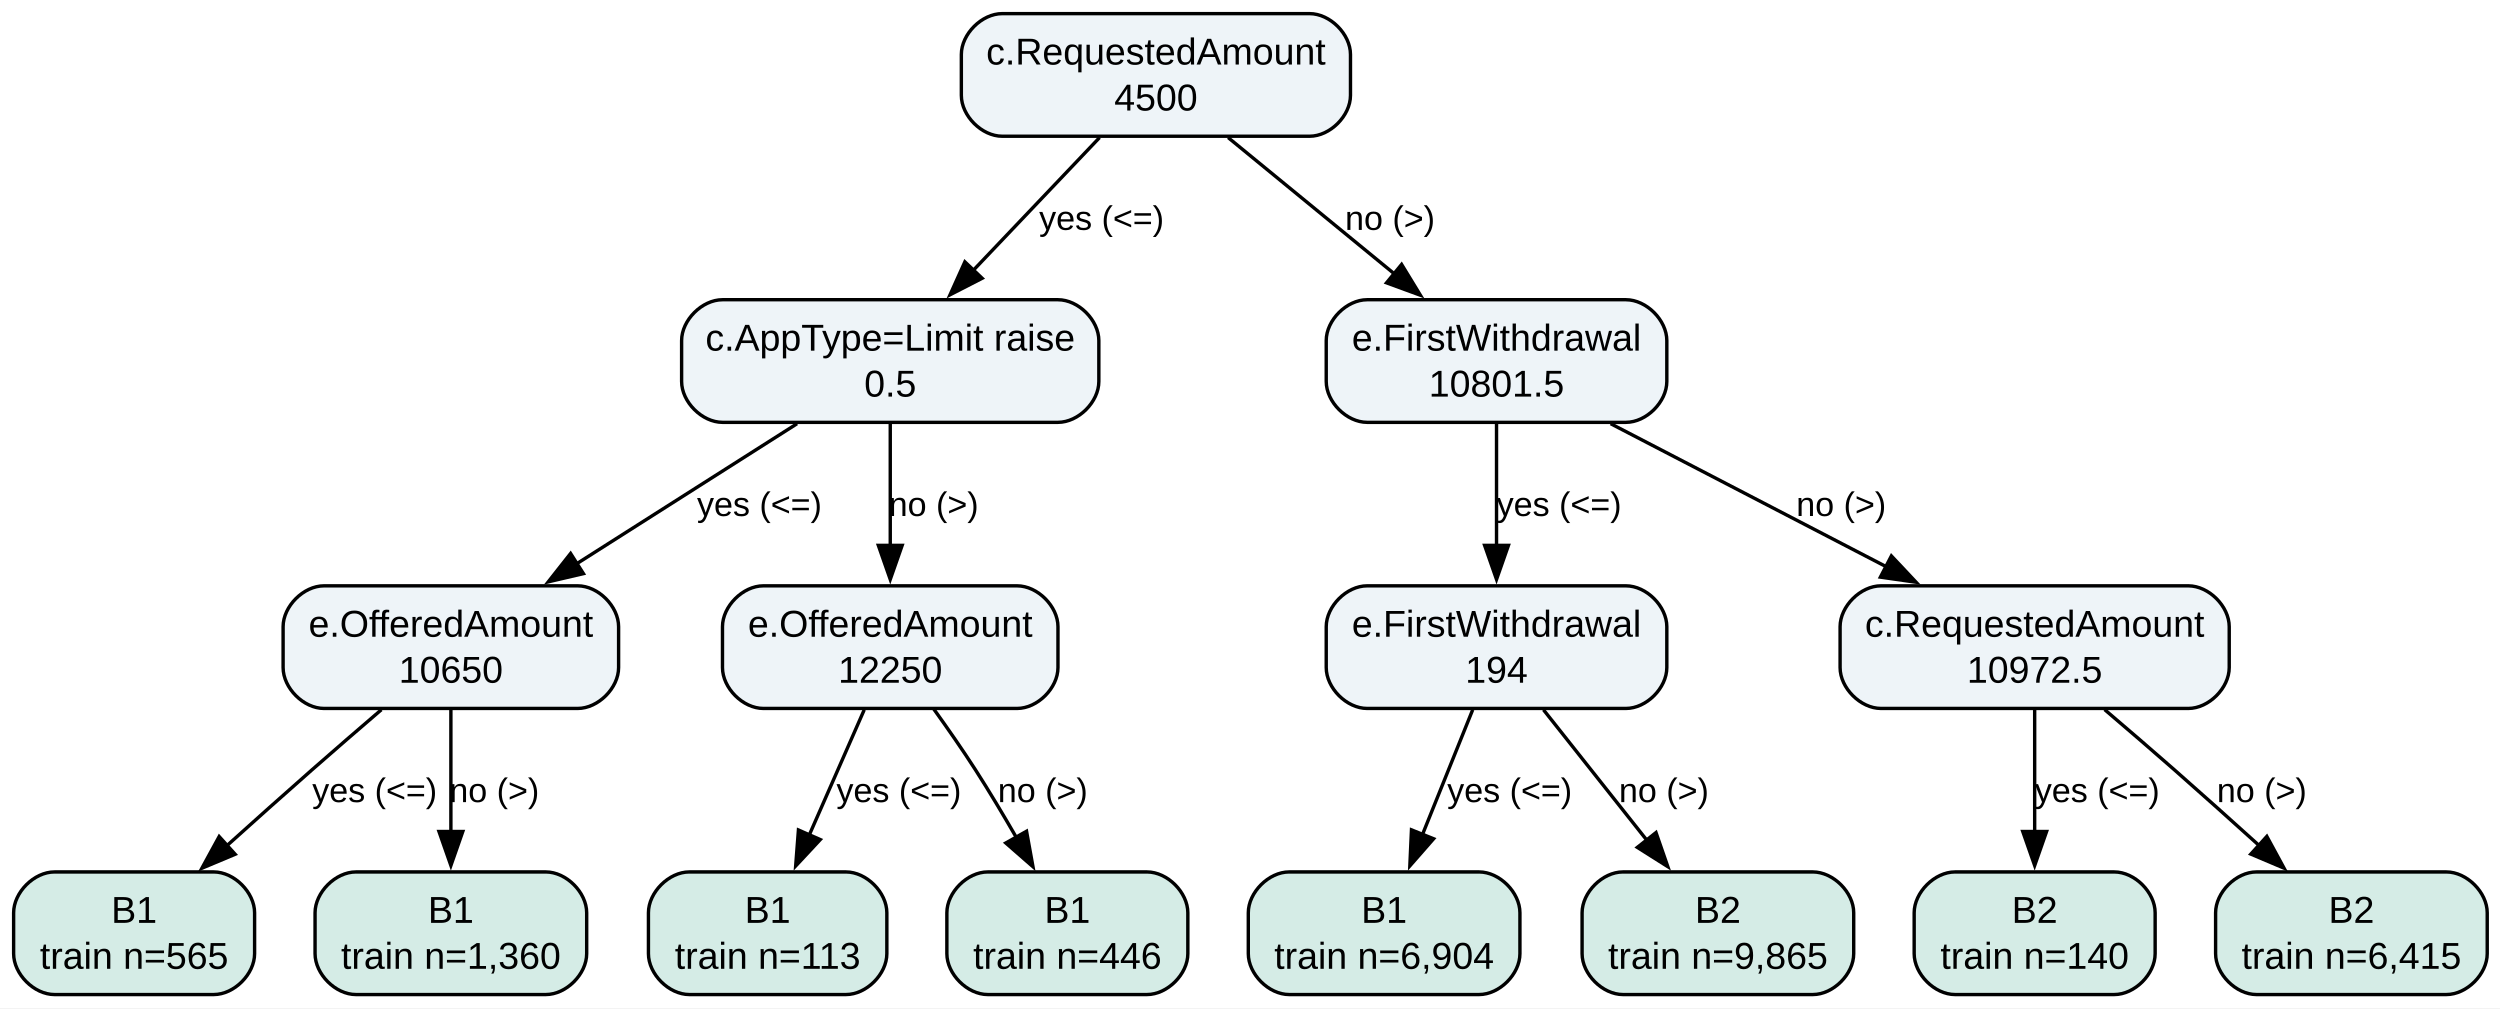
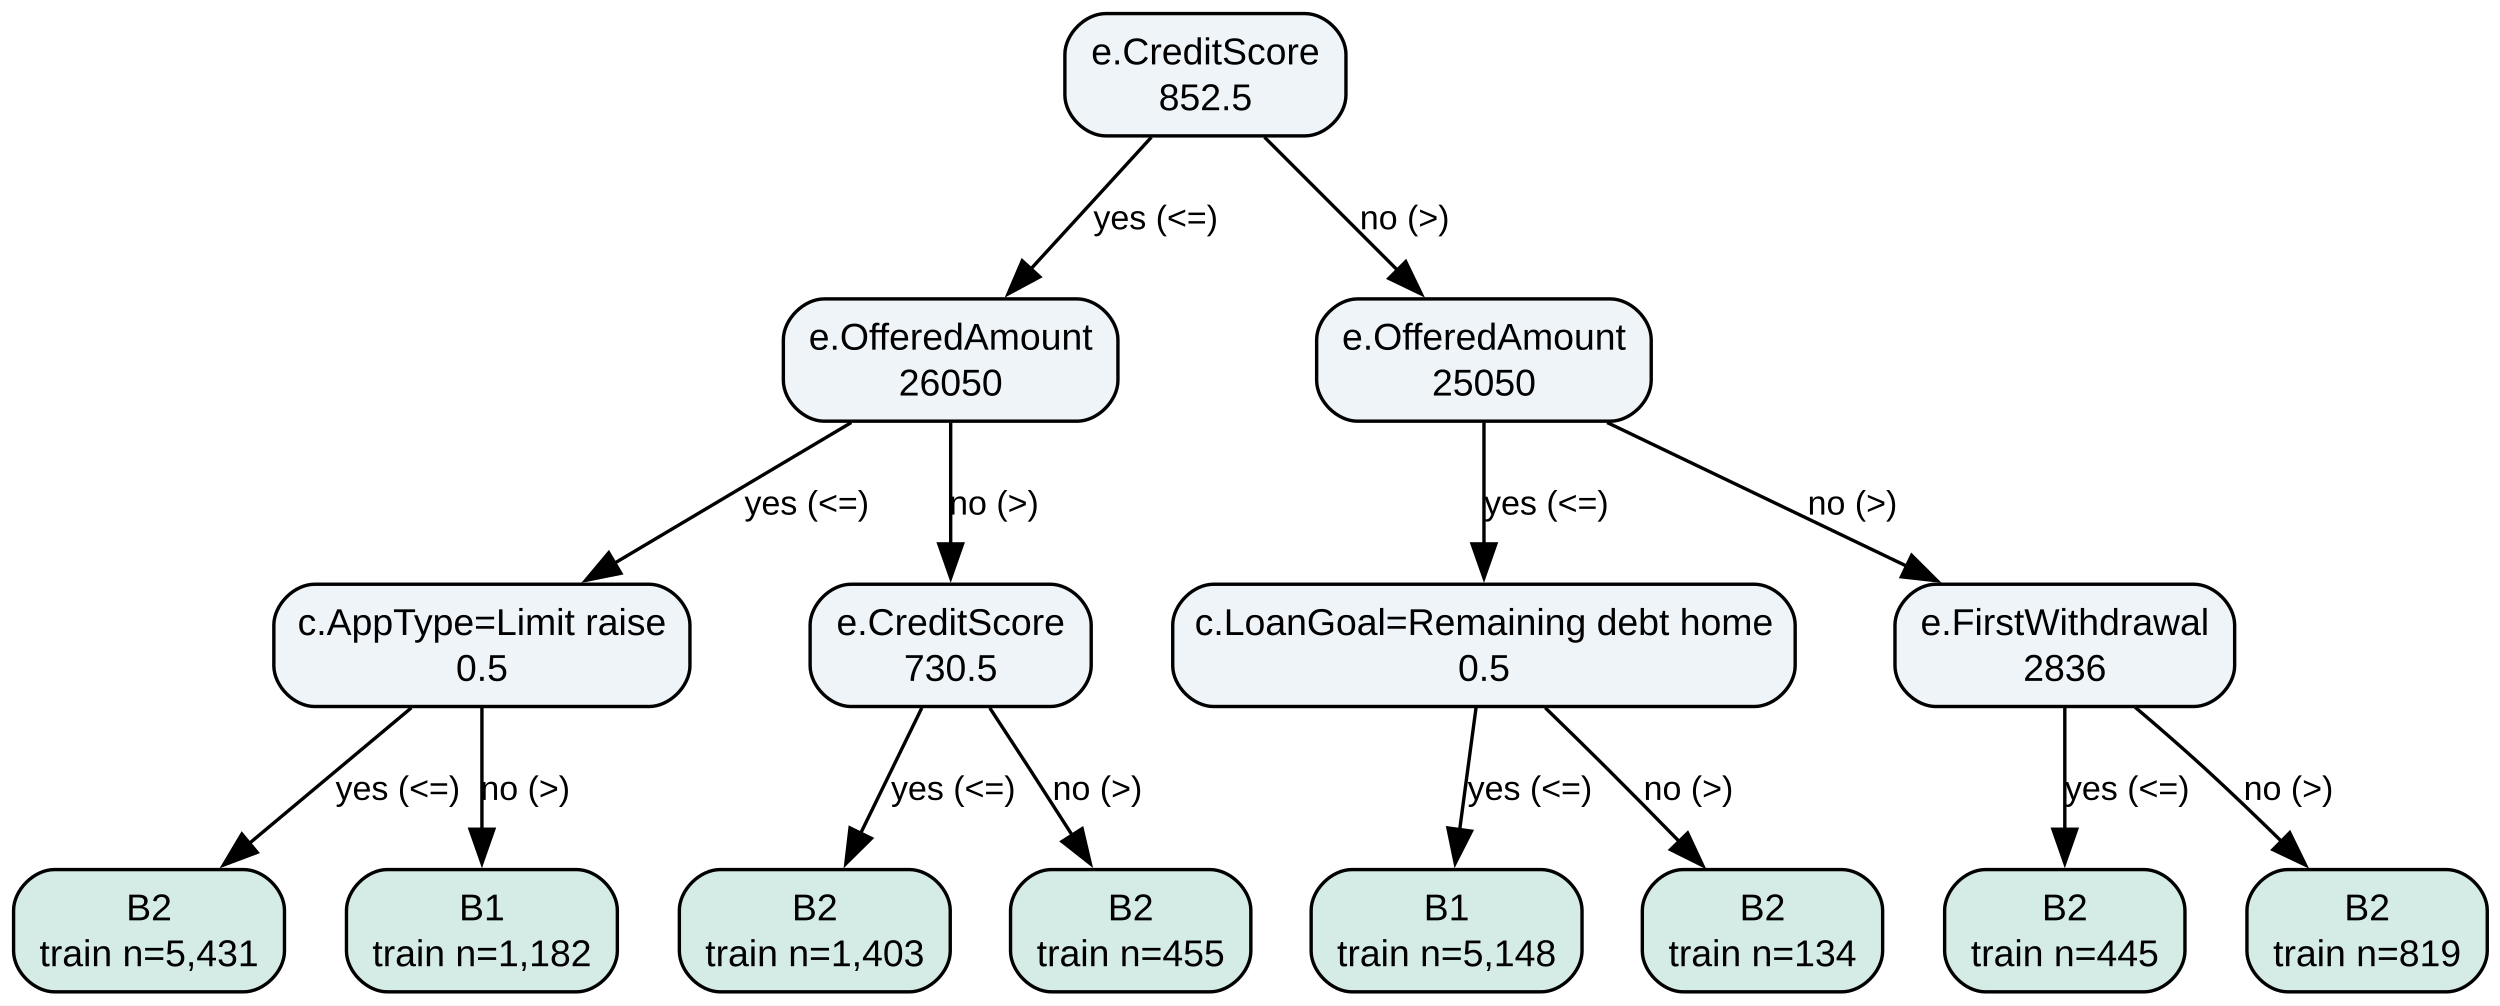
- <svg xmlns="http://www.w3.org/2000/svg" width="734pt" height="296pt" viewBox="0.00 0.00 734.00 296.00">
+ <svg xmlns="http://www.w3.org/2000/svg" width="736pt" height="296pt" viewBox="0.00 0.00 736.00 296.00">
  <g id="graph0" class="graph" transform="scale(1 1) rotate(0) translate(4 292)">
-     <polygon fill="white" stroke="none" points="-4,4 -4,-292 730.25,-292 730.25,4 -4,4" />
+     <polygon fill="white" stroke="none" points="-4,4 -4,-292 732.25,-292 732.25,4 -4,4" />
    <g id="node1" class="node">
-       <path fill="#eef4f8" stroke="black" d="M380.5,-288C380.5,-288 290.25,-288 290.25,-288 284.25,-288 278.25,-282 278.25,-276 278.25,-276 278.25,-264 278.25,-264 278.25,-258 284.25,-252 290.25,-252 290.25,-252 380.5,-252 380.5,-252 386.5,-252 392.5,-258 392.5,-264 392.5,-264 392.5,-276 392.5,-276 392.5,-282 386.5,-288 380.5,-288" />
-       <text xml:space="preserve" text-anchor="middle" x="335.38" y="-273.05" font-family="Arial" font-size="11.00">c.RequestedAmount</text>
-       <text xml:space="preserve" text-anchor="middle" x="335.38" y="-259.55" font-family="Arial" font-size="11.00">4500</text>
+       <path fill="#eef4f8" stroke="black" d="M380.25,-288C380.25,-288 321.5,-288 321.5,-288 315.5,-288 309.5,-282 309.5,-276 309.5,-276 309.5,-264 309.5,-264 309.5,-258 315.5,-252 321.5,-252 321.5,-252 380.25,-252 380.25,-252 386.25,-252 392.25,-258 392.25,-264 392.25,-264 392.25,-276 392.25,-276 392.25,-282 386.25,-288 380.25,-288" />
+       <text xml:space="preserve" text-anchor="middle" x="350.88" y="-273.05" font-family="Arial" font-size="11.00">e.CreditScore</text>
+       <text xml:space="preserve" text-anchor="middle" x="350.88" y="-259.55" font-family="Arial" font-size="11.00">852.5</text>
    </g>
    <g id="node2" class="node">
-       <path fill="#eef4f8" stroke="black" d="M306.62,-204C306.62,-204 208.12,-204 208.12,-204 202.12,-204 196.12,-198 196.12,-192 196.12,-192 196.12,-180 196.12,-180 196.12,-174 202.12,-168 208.12,-168 208.12,-168 306.62,-168 306.62,-168 312.62,-168 318.62,-174 318.62,-180 318.62,-180 318.62,-192 318.62,-192 318.62,-198 312.62,-204 306.62,-204" />
-       <text xml:space="preserve" text-anchor="middle" x="257.38" y="-189.05" font-family="Arial" font-size="11.00">c.AppType=Limit raise</text>
-       <text xml:space="preserve" text-anchor="middle" x="257.38" y="-175.55" font-family="Arial" font-size="11.00">0.5</text>
+       <path fill="#eef4f8" stroke="black" d="M313.12,-204C313.12,-204 238.62,-204 238.62,-204 232.62,-204 226.62,-198 226.62,-192 226.62,-192 226.62,-180 226.62,-180 226.62,-174 232.62,-168 238.62,-168 238.62,-168 313.12,-168 313.12,-168 319.12,-168 325.12,-174 325.12,-180 325.12,-180 325.12,-192 325.12,-192 325.12,-198 319.12,-204 313.12,-204" />
+       <text xml:space="preserve" text-anchor="middle" x="275.88" y="-189.05" font-family="Arial" font-size="11.00">e.OfferedAmount</text>
+       <text xml:space="preserve" text-anchor="middle" x="275.88" y="-175.55" font-family="Arial" font-size="11.00">26050</text>
    </g>
    <g id="edge1" class="edge">
-       <path fill="none" stroke="black" d="M318.83,-251.61C308.08,-240.3 293.87,-225.36 281.82,-212.7" />
-       <polygon fill="black" stroke="black" points="284.36,-210.3 274.94,-205.46 279.29,-215.12 284.36,-210.3" />
-       <text xml:space="preserve" text-anchor="middle" x="319.42" y="-224.5" font-family="Arial" font-size="10.00">yes (&lt;=)</text>
+       <path fill="none" stroke="black" d="M334.97,-251.61C324.63,-240.3 310.96,-225.36 299.38,-212.7" />
+       <polygon fill="black" stroke="black" points="302.11,-210.5 292.78,-205.48 296.95,-215.22 302.11,-210.5" />
+       <text xml:space="preserve" text-anchor="middle" x="336.24" y="-224.5" font-family="Arial" font-size="10.00">yes (&lt;=)</text>
    </g>
    <g id="node9" class="node">
-       <path fill="#eef4f8" stroke="black" d="M473.38,-204C473.38,-204 397.38,-204 397.38,-204 391.38,-204 385.38,-198 385.38,-192 385.38,-192 385.38,-180 385.38,-180 385.38,-174 391.38,-168 397.38,-168 397.38,-168 473.38,-168 473.38,-168 479.38,-168 485.38,-174 485.38,-180 485.38,-180 485.38,-192 485.38,-192 485.38,-198 479.38,-204 473.38,-204" />
-       <text xml:space="preserve" text-anchor="middle" x="435.38" y="-189.05" font-family="Arial" font-size="11.00">e.FirstWithdrawal</text>
-       <text xml:space="preserve" text-anchor="middle" x="435.38" y="-175.55" font-family="Arial" font-size="11.00">10801.5</text>
+       <path fill="#eef4f8" stroke="black" d="M470.12,-204C470.12,-204 395.62,-204 395.62,-204 389.62,-204 383.62,-198 383.62,-192 383.62,-192 383.62,-180 383.62,-180 383.62,-174 389.62,-168 395.62,-168 395.62,-168 470.12,-168 470.12,-168 476.12,-168 482.12,-174 482.12,-180 482.12,-180 482.12,-192 482.12,-192 482.12,-198 476.12,-204 470.12,-204" />
+       <text xml:space="preserve" text-anchor="middle" x="432.88" y="-189.05" font-family="Arial" font-size="11.00">e.OfferedAmount</text>
+       <text xml:space="preserve" text-anchor="middle" x="432.88" y="-175.55" font-family="Arial" font-size="11.00">25050</text>
    </g>
    <g id="edge8" class="edge">
-       <path fill="none" stroke="black" d="M356.58,-251.61C370.77,-239.98 389.65,-224.5 405.37,-211.61" />
-       <polygon fill="black" stroke="black" points="407.51,-214.37 413.03,-205.32 403.08,-208.96 407.51,-214.37" />
-       <text xml:space="preserve" text-anchor="middle" x="404.11" y="-224.5" font-family="Arial" font-size="10.00">no (&gt;)</text>
+       <path fill="none" stroke="black" d="M368.27,-251.61C379.68,-240.19 394.8,-225.08 407.54,-212.33" />
+       <polygon fill="black" stroke="black" points="409.84,-214.98 414.44,-205.44 404.89,-210.03 409.84,-214.98" />
+       <text xml:space="preserve" text-anchor="middle" x="409.53" y="-224.5" font-family="Arial" font-size="10.00">no (&gt;)</text>
    </g>
    <g id="node3" class="node">
-       <path fill="#eef4f8" stroke="black" d="M165.62,-120C165.62,-120 91.12,-120 91.12,-120 85.12,-120 79.12,-114 79.12,-108 79.12,-108 79.12,-96 79.12,-96 79.12,-90 85.12,-84 91.12,-84 91.12,-84 165.62,-84 165.62,-84 171.62,-84 177.62,-90 177.62,-96 177.62,-96 177.62,-108 177.62,-108 177.62,-114 171.62,-120 165.62,-120" />
-       <text xml:space="preserve" text-anchor="middle" x="128.38" y="-105.05" font-family="Arial" font-size="11.00">e.OfferedAmount</text>
-       <text xml:space="preserve" text-anchor="middle" x="128.38" y="-91.55" font-family="Arial" font-size="11.00">10650</text>
+       <path fill="#eef4f8" stroke="black" d="M187.12,-120C187.12,-120 88.62,-120 88.62,-120 82.62,-120 76.62,-114 76.62,-108 76.62,-108 76.62,-96 76.62,-96 76.62,-90 82.62,-84 88.62,-84 88.62,-84 187.12,-84 187.12,-84 193.12,-84 199.12,-90 199.12,-96 199.12,-96 199.12,-108 199.12,-108 199.12,-114 193.12,-120 187.12,-120" />
+       <text xml:space="preserve" text-anchor="middle" x="137.88" y="-105.05" font-family="Arial" font-size="11.00">c.AppType=Limit raise</text>
+       <text xml:space="preserve" text-anchor="middle" x="137.88" y="-91.55" font-family="Arial" font-size="11.00">0.5</text>
    </g>
    <g id="edge2" class="edge">
-       <path fill="none" stroke="black" d="M230.02,-167.61C211.2,-155.65 186,-139.63 165.39,-126.53" />
-       <polygon fill="black" stroke="black" points="167.29,-123.59 156.97,-121.18 163.53,-129.5 167.29,-123.59" />
-       <text xml:space="preserve" text-anchor="middle" x="218.97" y="-140.5" font-family="Arial" font-size="10.00">yes (&lt;=)</text>
+       <path fill="none" stroke="black" d="M246.61,-167.61C226.3,-155.54 199.02,-139.34 176.87,-126.17" />
+       <polygon fill="black" stroke="black" points="178.78,-123.24 168.4,-121.14 175.21,-129.26 178.78,-123.24" />
+       <text xml:space="preserve" text-anchor="middle" x="233.51" y="-140.5" font-family="Arial" font-size="10.00">yes (&lt;=)</text>
    </g>
    <g id="node6" class="node">
-       <path fill="#eef4f8" stroke="black" d="M294.62,-120C294.62,-120 220.12,-120 220.12,-120 214.12,-120 208.12,-114 208.12,-108 208.12,-108 208.12,-96 208.12,-96 208.12,-90 214.12,-84 220.12,-84 220.12,-84 294.62,-84 294.62,-84 300.62,-84 306.62,-90 306.62,-96 306.62,-96 306.62,-108 306.62,-108 306.62,-114 300.62,-120 294.62,-120" />
-       <text xml:space="preserve" text-anchor="middle" x="257.38" y="-105.05" font-family="Arial" font-size="11.00">e.OfferedAmount</text>
-       <text xml:space="preserve" text-anchor="middle" x="257.38" y="-91.55" font-family="Arial" font-size="11.00">12250</text>
+       <path fill="#eef4f8" stroke="black" d="M305.25,-120C305.25,-120 246.5,-120 246.5,-120 240.5,-120 234.5,-114 234.5,-108 234.5,-108 234.5,-96 234.5,-96 234.5,-90 240.5,-84 246.5,-84 246.5,-84 305.25,-84 305.25,-84 311.25,-84 317.25,-90 317.25,-96 317.25,-96 317.25,-108 317.25,-108 317.25,-114 311.25,-120 305.25,-120" />
+       <text xml:space="preserve" text-anchor="middle" x="275.88" y="-105.05" font-family="Arial" font-size="11.00">e.CreditScore</text>
+       <text xml:space="preserve" text-anchor="middle" x="275.88" y="-91.55" font-family="Arial" font-size="11.00">730.5</text>
    </g>
    <g id="edge5" class="edge">
-       <path fill="none" stroke="black" d="M257.38,-167.61C257.38,-157.17 257.38,-143.64 257.38,-131.66" />
-       <polygon fill="black" stroke="black" points="260.88,-131.88 257.38,-121.88 253.88,-131.88 260.88,-131.88" />
-       <text xml:space="preserve" text-anchor="middle" x="270.12" y="-140.5" font-family="Arial" font-size="10.00">no (&gt;)</text>
+       <path fill="none" stroke="black" d="M275.88,-167.61C275.88,-157.17 275.88,-143.64 275.88,-131.66" />
+       <polygon fill="black" stroke="black" points="279.38,-131.88 275.88,-121.88 272.38,-131.88 279.38,-131.88" />
+       <text xml:space="preserve" text-anchor="middle" x="288.62" y="-140.5" font-family="Arial" font-size="10.00">no (&gt;)</text>
    </g>
    <g id="node4" class="node">
-       <path fill="#d5ece6" stroke="black" d="M58.75,-36C58.75,-36 12,-36 12,-36 6,-36 0,-30 0,-24 0,-24 0,-12 0,-12 0,-6 6,0 12,0 12,0 58.75,0 58.75,0 64.75,0 70.75,-6 70.75,-12 70.75,-12 70.75,-24 70.75,-24 70.75,-30 64.75,-36 58.75,-36" />
-       <text xml:space="preserve" text-anchor="middle" x="35.38" y="-21.05" font-family="Arial" font-size="11.00">B1</text>
-       <text xml:space="preserve" text-anchor="middle" x="35.38" y="-7.55" font-family="Arial" font-size="11.00">train n=565</text>
+       <path fill="#d5ece6" stroke="black" d="M67.75,-36C67.75,-36 12,-36 12,-36 6,-36 0,-30 0,-24 0,-24 0,-12 0,-12 0,-6 6,0 12,0 12,0 67.75,0 67.75,0 73.75,0 79.75,-6 79.75,-12 79.75,-12 79.75,-24 79.75,-24 79.75,-30 73.75,-36 67.75,-36" />
+       <text xml:space="preserve" text-anchor="middle" x="39.88" y="-21.05" font-family="Arial" font-size="11.00">B2</text>
+       <text xml:space="preserve" text-anchor="middle" x="39.88" y="-7.55" font-family="Arial" font-size="11.00">train n=5,431</text>
    </g>
    <g id="edge3" class="edge">
-       <path fill="none" stroke="black" d="M107.98,-83.64C101.45,-78.04 94.21,-71.79 87.62,-66 79.41,-58.78 70.55,-50.86 62.5,-43.61" />
-       <polygon fill="black" stroke="black" points="65.04,-41.19 55.27,-37.09 60.35,-46.39 65.04,-41.19" />
-       <text xml:space="preserve" text-anchor="middle" x="106" y="-56.5" font-family="Arial" font-size="10.00">yes (&lt;=)</text>
+       <path fill="none" stroke="black" d="M117.09,-83.61C103.19,-71.98 84.69,-56.5 69.28,-43.61" />
+       <polygon fill="black" stroke="black" points="71.7,-41.07 61.79,-37.34 67.21,-46.44 71.7,-41.07" />
+       <text xml:space="preserve" text-anchor="middle" x="113.12" y="-56.5" font-family="Arial" font-size="10.00">yes (&lt;=)</text>
    </g>
    <g id="node5" class="node">
-       <path fill="#d5ece6" stroke="black" d="M156.25,-36C156.25,-36 100.5,-36 100.5,-36 94.5,-36 88.5,-30 88.5,-24 88.5,-24 88.5,-12 88.5,-12 88.5,-6 94.5,0 100.5,0 100.5,0 156.25,0 156.25,0 162.25,0 168.25,-6 168.25,-12 168.25,-12 168.25,-24 168.25,-24 168.25,-30 162.25,-36 156.25,-36" />
-       <text xml:space="preserve" text-anchor="middle" x="128.38" y="-21.05" font-family="Arial" font-size="11.00">B1</text>
-       <text xml:space="preserve" text-anchor="middle" x="128.38" y="-7.55" font-family="Arial" font-size="11.00">train n=1,360</text>
+       <path fill="#d5ece6" stroke="black" d="M165.75,-36C165.75,-36 110,-36 110,-36 104,-36 98,-30 98,-24 98,-24 98,-12 98,-12 98,-6 104,0 110,0 110,0 165.75,0 165.75,0 171.75,0 177.75,-6 177.75,-12 177.75,-12 177.75,-24 177.75,-24 177.75,-30 171.75,-36 165.75,-36" />
+       <text xml:space="preserve" text-anchor="middle" x="137.88" y="-21.05" font-family="Arial" font-size="11.00">B1</text>
+       <text xml:space="preserve" text-anchor="middle" x="137.88" y="-7.55" font-family="Arial" font-size="11.00">train n=1,182</text>
    </g>
    <g id="edge4" class="edge">
-       <path fill="none" stroke="black" d="M128.38,-83.61C128.38,-73.17 128.38,-59.64 128.38,-47.66" />
-       <polygon fill="black" stroke="black" points="131.88,-47.88 128.38,-37.88 124.88,-47.88 131.88,-47.88" />
-       <text xml:space="preserve" text-anchor="middle" x="141.12" y="-56.5" font-family="Arial" font-size="10.00">no (&gt;)</text>
+       <path fill="none" stroke="black" d="M137.88,-83.61C137.88,-73.17 137.88,-59.64 137.88,-47.66" />
+       <polygon fill="black" stroke="black" points="141.38,-47.88 137.88,-37.88 134.38,-47.88 141.38,-47.88" />
+       <text xml:space="preserve" text-anchor="middle" x="150.62" y="-56.5" font-family="Arial" font-size="10.00">no (&gt;)</text>
    </g>
    <g id="node7" class="node">
-       <path fill="#d5ece6" stroke="black" d="M244.38,-36C244.38,-36 198.38,-36 198.38,-36 192.38,-36 186.38,-30 186.38,-24 186.38,-24 186.38,-12 186.38,-12 186.38,-6 192.38,0 198.38,0 198.38,0 244.38,0 244.38,0 250.38,0 256.38,-6 256.38,-12 256.38,-12 256.38,-24 256.38,-24 256.38,-30 250.38,-36 244.38,-36" />
-       <text xml:space="preserve" text-anchor="middle" x="221.38" y="-21.05" font-family="Arial" font-size="11.00">B1</text>
-       <text xml:space="preserve" text-anchor="middle" x="221.38" y="-7.55" font-family="Arial" font-size="11.00">train n=113</text>
+       <path fill="#d5ece6" stroke="black" d="M263.75,-36C263.75,-36 208,-36 208,-36 202,-36 196,-30 196,-24 196,-24 196,-12 196,-12 196,-6 202,0 208,0 208,0 263.75,0 263.75,0 269.75,0 275.75,-6 275.75,-12 275.75,-12 275.75,-24 275.75,-24 275.75,-30 269.75,-36 263.75,-36" />
+       <text xml:space="preserve" text-anchor="middle" x="235.88" y="-21.05" font-family="Arial" font-size="11.00">B2</text>
+       <text xml:space="preserve" text-anchor="middle" x="235.88" y="-7.55" font-family="Arial" font-size="11.00">train n=1,403</text>
    </g>
    <g id="edge6" class="edge">
-       <path fill="none" stroke="black" d="M249.74,-83.61C245.02,-72.85 238.84,-58.79 233.47,-46.54" />
-       <polygon fill="black" stroke="black" points="236.83,-45.5 229.61,-37.75 230.42,-48.31 236.83,-45.5" />
-       <text xml:space="preserve" text-anchor="middle" x="259.91" y="-56.5" font-family="Arial" font-size="10.00">yes (&lt;=)</text>
+       <path fill="none" stroke="black" d="M267.39,-83.61C262.14,-72.85 255.29,-58.79 249.31,-46.54" />
+       <polygon fill="black" stroke="black" points="252.54,-45.18 245.01,-37.73 246.25,-48.25 252.54,-45.18" />
+       <text xml:space="preserve" text-anchor="middle" x="276.64" y="-56.5" font-family="Arial" font-size="10.00">yes (&lt;=)</text>
    </g>
    <g id="node8" class="node">
-       <path fill="#d5ece6" stroke="black" d="M332.75,-36C332.75,-36 286,-36 286,-36 280,-36 274,-30 274,-24 274,-24 274,-12 274,-12 274,-6 280,0 286,0 286,0 332.75,0 332.75,0 338.75,0 344.75,-6 344.75,-12 344.75,-12 344.75,-24 344.75,-24 344.75,-30 338.75,-36 332.75,-36" />
-       <text xml:space="preserve" text-anchor="middle" x="309.38" y="-21.05" font-family="Arial" font-size="11.00">B1</text>
-       <text xml:space="preserve" text-anchor="middle" x="309.38" y="-7.55" font-family="Arial" font-size="11.00">train n=446</text>
+       <path fill="#d5ece6" stroke="black" d="M352.25,-36C352.25,-36 305.5,-36 305.5,-36 299.5,-36 293.5,-30 293.5,-24 293.5,-24 293.5,-12 293.5,-12 293.5,-6 299.5,0 305.5,0 305.5,0 352.25,0 352.25,0 358.25,0 364.25,-6 364.25,-12 364.25,-12 364.25,-24 364.25,-24 364.25,-30 358.25,-36 352.25,-36" />
+       <text xml:space="preserve" text-anchor="middle" x="328.88" y="-21.05" font-family="Arial" font-size="11.00">B2</text>
+       <text xml:space="preserve" text-anchor="middle" x="328.88" y="-7.55" font-family="Arial" font-size="11.00">train n=455</text>
    </g>
    <g id="edge7" class="edge">
-       <path fill="none" stroke="black" d="M270.18,-83.79C274.2,-78.19 278.58,-71.91 282.38,-66 286.45,-59.66 290.61,-52.69 294.41,-46.1" />
-       <polygon fill="black" stroke="black" points="297.39,-47.95 299.28,-37.53 291.3,-44.5 297.39,-47.95" />
-       <text xml:space="preserve" text-anchor="middle" x="302.16" y="-56.5" font-family="Arial" font-size="10.00">no (&gt;)</text>
+       <path fill="none" stroke="black" d="M287.39,-83.58C291.07,-77.98 295.16,-71.74 298.88,-66 303.12,-59.45 307.66,-52.36 311.9,-45.73" />
+       <polygon fill="black" stroke="black" points="314.58,-48.04 317,-37.72 308.68,-44.27 314.58,-48.04" />
+       <text xml:space="preserve" text-anchor="middle" x="319.08" y="-56.5" font-family="Arial" font-size="10.00">no (&gt;)</text>
    </g>
    <g id="node10" class="node">
-       <path fill="#eef4f8" stroke="black" d="M473.38,-120C473.38,-120 397.38,-120 397.38,-120 391.38,-120 385.38,-114 385.38,-108 385.38,-108 385.38,-96 385.38,-96 385.38,-90 391.38,-84 397.38,-84 397.38,-84 473.38,-84 473.38,-84 479.38,-84 485.38,-90 485.38,-96 485.38,-96 485.38,-108 485.38,-108 485.38,-114 479.38,-120 473.38,-120" />
-       <text xml:space="preserve" text-anchor="middle" x="435.38" y="-105.05" font-family="Arial" font-size="11.00">e.FirstWithdrawal</text>
-       <text xml:space="preserve" text-anchor="middle" x="435.38" y="-91.55" font-family="Arial" font-size="11.00">194</text>
+       <path fill="#eef4f8" stroke="black" d="M512.5,-120C512.5,-120 353.25,-120 353.25,-120 347.25,-120 341.25,-114 341.25,-108 341.25,-108 341.25,-96 341.25,-96 341.25,-90 347.25,-84 353.25,-84 353.25,-84 512.5,-84 512.5,-84 518.5,-84 524.5,-90 524.5,-96 524.5,-96 524.5,-108 524.5,-108 524.5,-114 518.5,-120 512.5,-120" />
+       <text xml:space="preserve" text-anchor="middle" x="432.88" y="-105.05" font-family="Arial" font-size="11.00">c.LoanGoal=Remaining debt home</text>
+       <text xml:space="preserve" text-anchor="middle" x="432.88" y="-91.55" font-family="Arial" font-size="11.00">0.5</text>
    </g>
    <g id="edge9" class="edge">
-       <path fill="none" stroke="black" d="M435.38,-167.61C435.38,-157.17 435.38,-143.64 435.38,-131.66" />
-       <polygon fill="black" stroke="black" points="438.88,-131.88 435.38,-121.88 431.88,-131.88 438.88,-131.88" />
-       <text xml:space="preserve" text-anchor="middle" x="453.75" y="-140.5" font-family="Arial" font-size="10.00">yes (&lt;=)</text>
+       <path fill="none" stroke="black" d="M432.88,-167.61C432.88,-157.17 432.88,-143.64 432.88,-131.66" />
+       <polygon fill="black" stroke="black" points="436.38,-131.88 432.88,-121.88 429.38,-131.88 436.38,-131.88" />
+       <text xml:space="preserve" text-anchor="middle" x="451.25" y="-140.5" font-family="Arial" font-size="10.00">yes (&lt;=)</text>
    </g>
    <g id="node13" class="node">
-       <path fill="#eef4f8" stroke="black" d="M638.5,-120C638.5,-120 548.25,-120 548.25,-120 542.25,-120 536.25,-114 536.25,-108 536.25,-108 536.25,-96 536.25,-96 536.25,-90 542.25,-84 548.25,-84 548.25,-84 638.5,-84 638.5,-84 644.5,-84 650.5,-90 650.5,-96 650.5,-96 650.5,-108 650.5,-108 650.5,-114 644.5,-120 638.5,-120" />
-       <text xml:space="preserve" text-anchor="middle" x="593.38" y="-105.05" font-family="Arial" font-size="11.00">c.RequestedAmount</text>
-       <text xml:space="preserve" text-anchor="middle" x="593.38" y="-91.55" font-family="Arial" font-size="11.00">10972.5</text>
+       <path fill="#eef4f8" stroke="black" d="M641.88,-120C641.88,-120 565.88,-120 565.88,-120 559.88,-120 553.88,-114 553.88,-108 553.88,-108 553.88,-96 553.88,-96 553.88,-90 559.88,-84 565.88,-84 565.88,-84 641.88,-84 641.88,-84 647.88,-84 653.88,-90 653.88,-96 653.88,-96 653.88,-108 653.88,-108 653.88,-114 647.88,-120 641.88,-120" />
+       <text xml:space="preserve" text-anchor="middle" x="603.88" y="-105.05" font-family="Arial" font-size="11.00">e.FirstWithdrawal</text>
+       <text xml:space="preserve" text-anchor="middle" x="603.88" y="-91.55" font-family="Arial" font-size="11.00">2836</text>
    </g>
    <g id="edge12" class="edge">
-       <path fill="none" stroke="black" d="M468.88,-167.61C492.45,-155.38 524.21,-138.9 549.75,-125.64" />
-       <polygon fill="black" stroke="black" points="551.31,-128.78 558.57,-121.06 548.08,-122.56 551.31,-128.78" />
-       <text xml:space="preserve" text-anchor="middle" x="536.58" y="-140.5" font-family="Arial" font-size="10.00">no (&gt;)</text>
+       <path fill="none" stroke="black" d="M469.14,-167.61C494.87,-155.27 529.63,-138.6 557.4,-125.29" />
+       <polygon fill="black" stroke="black" points="558.79,-128.5 566.3,-121.02 555.77,-122.19 558.79,-128.5" />
+       <text xml:space="preserve" text-anchor="middle" x="541.36" y="-140.5" font-family="Arial" font-size="10.00">no (&gt;)</text>
    </g>
    <g id="node11" class="node">
-       <path fill="#d5ece6" stroke="black" d="M430.25,-36C430.25,-36 374.5,-36 374.5,-36 368.5,-36 362.5,-30 362.5,-24 362.5,-24 362.5,-12 362.5,-12 362.5,-6 368.5,0 374.5,0 374.5,0 430.25,0 430.25,0 436.25,0 442.25,-6 442.25,-12 442.25,-12 442.25,-24 442.25,-24 442.25,-30 436.25,-36 430.25,-36" />
-       <text xml:space="preserve" text-anchor="middle" x="402.38" y="-21.05" font-family="Arial" font-size="11.00">B1</text>
-       <text xml:space="preserve" text-anchor="middle" x="402.38" y="-7.55" font-family="Arial" font-size="11.00">train n=6,904</text>
+       <path fill="#d5ece6" stroke="black" d="M449.75,-36C449.75,-36 394,-36 394,-36 388,-36 382,-30 382,-24 382,-24 382,-12 382,-12 382,-6 388,0 394,0 394,0 449.75,0 449.75,0 455.75,0 461.75,-6 461.75,-12 461.75,-12 461.75,-24 461.75,-24 461.75,-30 455.75,-36 449.75,-36" />
+       <text xml:space="preserve" text-anchor="middle" x="421.88" y="-21.05" font-family="Arial" font-size="11.00">B1</text>
+       <text xml:space="preserve" text-anchor="middle" x="421.88" y="-7.55" font-family="Arial" font-size="11.00">train n=5,148</text>
    </g>
    <g id="edge10" class="edge">
-       <path fill="none" stroke="black" d="M428.38,-83.61C424.09,-72.96 418.5,-59.07 413.61,-46.91" />
-       <polygon fill="black" stroke="black" points="416.91,-45.74 409.93,-37.77 410.41,-48.35 416.91,-45.74" />
-       <text xml:space="preserve" text-anchor="middle" x="439.23" y="-56.5" font-family="Arial" font-size="10.00">yes (&lt;=)</text>
+       <path fill="none" stroke="black" d="M430.54,-83.61C429.14,-73.17 427.33,-59.64 425.72,-47.66" />
+       <polygon fill="black" stroke="black" points="429.2,-47.31 424.41,-37.87 422.27,-48.24 429.2,-47.31" />
+       <text xml:space="preserve" text-anchor="middle" x="446.41" y="-56.5" font-family="Arial" font-size="10.00">yes (&lt;=)</text>
    </g>
    <g id="node12" class="node">
-       <path fill="#d5ece6" stroke="black" d="M528.25,-36C528.25,-36 472.5,-36 472.5,-36 466.5,-36 460.5,-30 460.5,-24 460.5,-24 460.5,-12 460.5,-12 460.5,-6 466.5,0 472.5,0 472.5,0 528.25,0 528.25,0 534.25,0 540.25,-6 540.25,-12 540.25,-12 540.25,-24 540.25,-24 540.25,-30 534.25,-36 528.25,-36" />
-       <text xml:space="preserve" text-anchor="middle" x="500.38" y="-21.05" font-family="Arial" font-size="11.00">B2</text>
-       <text xml:space="preserve" text-anchor="middle" x="500.38" y="-7.55" font-family="Arial" font-size="11.00">train n=9,865</text>
+       <path fill="#d5ece6" stroke="black" d="M538.25,-36C538.25,-36 491.5,-36 491.5,-36 485.5,-36 479.5,-30 479.5,-24 479.5,-24 479.5,-12 479.5,-12 479.5,-6 485.5,0 491.5,0 491.5,0 538.25,0 538.25,0 544.25,0 550.25,-6 550.25,-12 550.25,-12 550.25,-24 550.25,-24 550.25,-30 544.25,-36 538.25,-36" />
+       <text xml:space="preserve" text-anchor="middle" x="514.88" y="-21.05" font-family="Arial" font-size="11.00">B2</text>
+       <text xml:space="preserve" text-anchor="middle" x="514.88" y="-7.55" font-family="Arial" font-size="11.00">train n=134</text>
    </g>
    <g id="edge11" class="edge">
-       <path fill="none" stroke="black" d="M449.16,-83.61C458.04,-72.41 469.74,-57.65 479.71,-45.06" />
-       <polygon fill="black" stroke="black" points="482.2,-47.56 485.67,-37.55 476.72,-43.21 482.2,-47.56" />
-       <text xml:space="preserve" text-anchor="middle" x="484.52" y="-56.5" font-family="Arial" font-size="10.00">no (&gt;)</text>
+       <path fill="none" stroke="black" d="M450.91,-83.64C456.68,-78.04 463.07,-71.78 468.88,-66 475.97,-58.93 483.6,-51.19 490.56,-44.07" />
+       <polygon fill="black" stroke="black" points="492.83,-46.75 497.31,-37.15 487.82,-41.87 492.83,-46.75" />
+       <text xml:space="preserve" text-anchor="middle" x="493.08" y="-56.5" font-family="Arial" font-size="10.00">no (&gt;)</text>
    </g>
    <g id="node14" class="node">
-       <path fill="#d5ece6" stroke="black" d="M616.75,-36C616.75,-36 570,-36 570,-36 564,-36 558,-30 558,-24 558,-24 558,-12 558,-12 558,-6 564,0 570,0 570,0 616.75,0 616.75,0 622.75,0 628.75,-6 628.75,-12 628.75,-12 628.75,-24 628.75,-24 628.75,-30 622.75,-36 616.75,-36" />
-       <text xml:space="preserve" text-anchor="middle" x="593.38" y="-21.05" font-family="Arial" font-size="11.00">B2</text>
-       <text xml:space="preserve" text-anchor="middle" x="593.38" y="-7.55" font-family="Arial" font-size="11.00">train n=140</text>
+       <path fill="#d5ece6" stroke="black" d="M627.25,-36C627.25,-36 580.5,-36 580.5,-36 574.5,-36 568.5,-30 568.5,-24 568.5,-24 568.5,-12 568.5,-12 568.5,-6 574.5,0 580.5,0 580.5,0 627.25,0 627.25,0 633.25,0 639.25,-6 639.25,-12 639.25,-12 639.25,-24 639.25,-24 639.25,-30 633.25,-36 627.25,-36" />
+       <text xml:space="preserve" text-anchor="middle" x="603.88" y="-21.05" font-family="Arial" font-size="11.00">B2</text>
+       <text xml:space="preserve" text-anchor="middle" x="603.88" y="-7.55" font-family="Arial" font-size="11.00">train n=445</text>
    </g>
    <g id="edge13" class="edge">
-       <path fill="none" stroke="black" d="M593.38,-83.61C593.38,-73.17 593.38,-59.64 593.38,-47.66" />
-       <polygon fill="black" stroke="black" points="596.88,-47.88 593.38,-37.88 589.88,-47.88 596.88,-47.88" />
-       <text xml:space="preserve" text-anchor="middle" x="611.75" y="-56.5" font-family="Arial" font-size="10.00">yes (&lt;=)</text>
+       <path fill="none" stroke="black" d="M603.88,-83.61C603.88,-73.17 603.88,-59.64 603.88,-47.66" />
+       <polygon fill="black" stroke="black" points="607.38,-47.88 603.88,-37.88 600.38,-47.88 607.38,-47.88" />
+       <text xml:space="preserve" text-anchor="middle" x="622.25" y="-56.5" font-family="Arial" font-size="10.00">yes (&lt;=)</text>
    </g>
    <g id="node15" class="node">
-       <path fill="#d5ece6" stroke="black" d="M714.25,-36C714.25,-36 658.5,-36 658.5,-36 652.5,-36 646.5,-30 646.5,-24 646.5,-24 646.5,-12 646.5,-12 646.5,-6 652.5,0 658.5,0 658.5,0 714.25,0 714.25,0 720.25,0 726.25,-6 726.25,-12 726.25,-12 726.25,-24 726.25,-24 726.25,-30 720.25,-36 714.25,-36" />
-       <text xml:space="preserve" text-anchor="middle" x="686.38" y="-21.05" font-family="Arial" font-size="11.00">B2</text>
-       <text xml:space="preserve" text-anchor="middle" x="686.38" y="-7.55" font-family="Arial" font-size="11.00">train n=6,415</text>
+       <path fill="#d5ece6" stroke="black" d="M716.25,-36C716.25,-36 669.5,-36 669.5,-36 663.5,-36 657.5,-30 657.5,-24 657.5,-24 657.5,-12 657.5,-12 657.5,-6 663.5,0 669.5,0 669.5,0 716.25,0 716.25,0 722.25,0 728.25,-6 728.25,-12 728.25,-12 728.25,-24 728.25,-24 728.25,-30 722.25,-36 716.25,-36" />
+       <text xml:space="preserve" text-anchor="middle" x="692.88" y="-21.05" font-family="Arial" font-size="11.00">B2</text>
+       <text xml:space="preserve" text-anchor="middle" x="692.88" y="-7.55" font-family="Arial" font-size="11.00">train n=819</text>
    </g>
    <g id="edge14" class="edge">
-       <path fill="none" stroke="black" d="M613.91,-83.67C620.48,-78.07 627.77,-71.81 634.38,-66 642.57,-58.8 651.39,-50.89 659.41,-43.64" />
-       <polygon fill="black" stroke="black" points="661.54,-46.43 666.6,-37.11 656.84,-41.24 661.54,-46.43" />
-       <text xml:space="preserve" text-anchor="middle" x="660.07" y="-56.5" font-family="Arial" font-size="10.00">no (&gt;)</text>
+       <path fill="none" stroke="black" d="M624.55,-83.82C631.13,-78.23 638.38,-71.94 644.88,-66 652.42,-59.1 660.43,-51.41 667.7,-44.28" />
+       <polygon fill="black" stroke="black" points="670.09,-46.84 674.74,-37.32 665.17,-41.86 670.09,-46.84" />
+       <text xml:space="preserve" text-anchor="middle" x="669.73" y="-56.5" font-family="Arial" font-size="10.00">no (&gt;)</text>
    </g>
  </g>
</svg>
